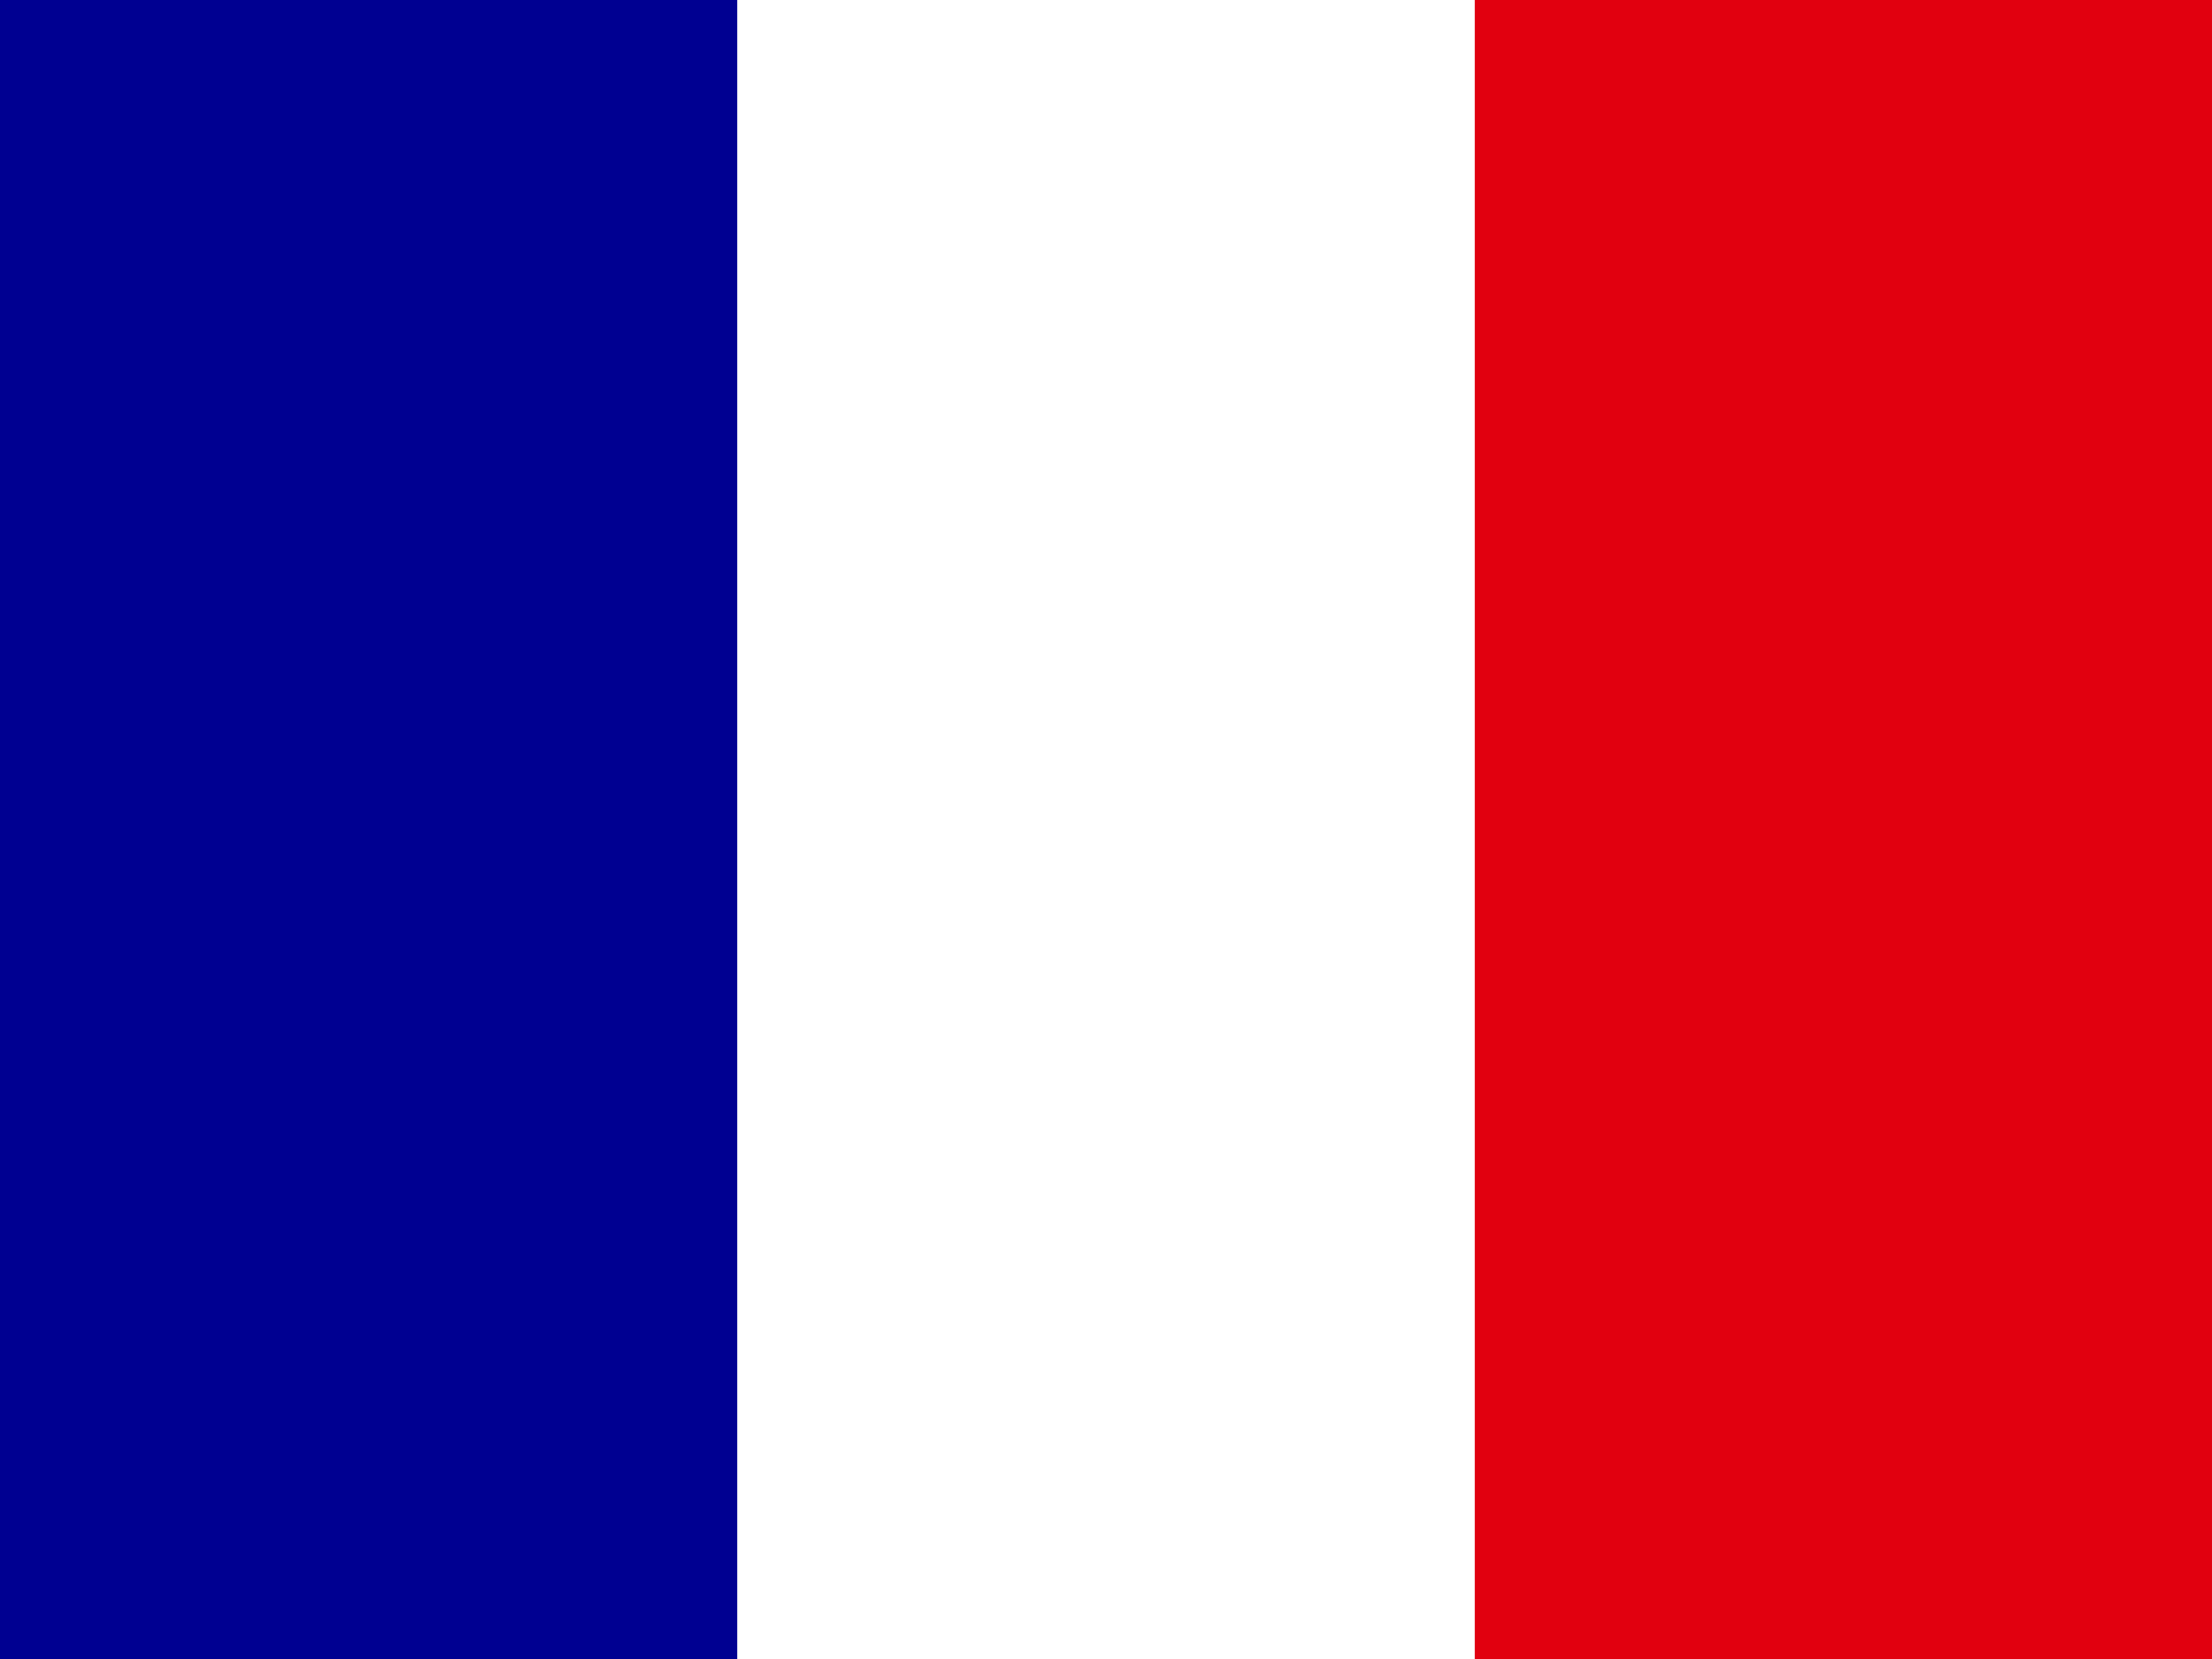
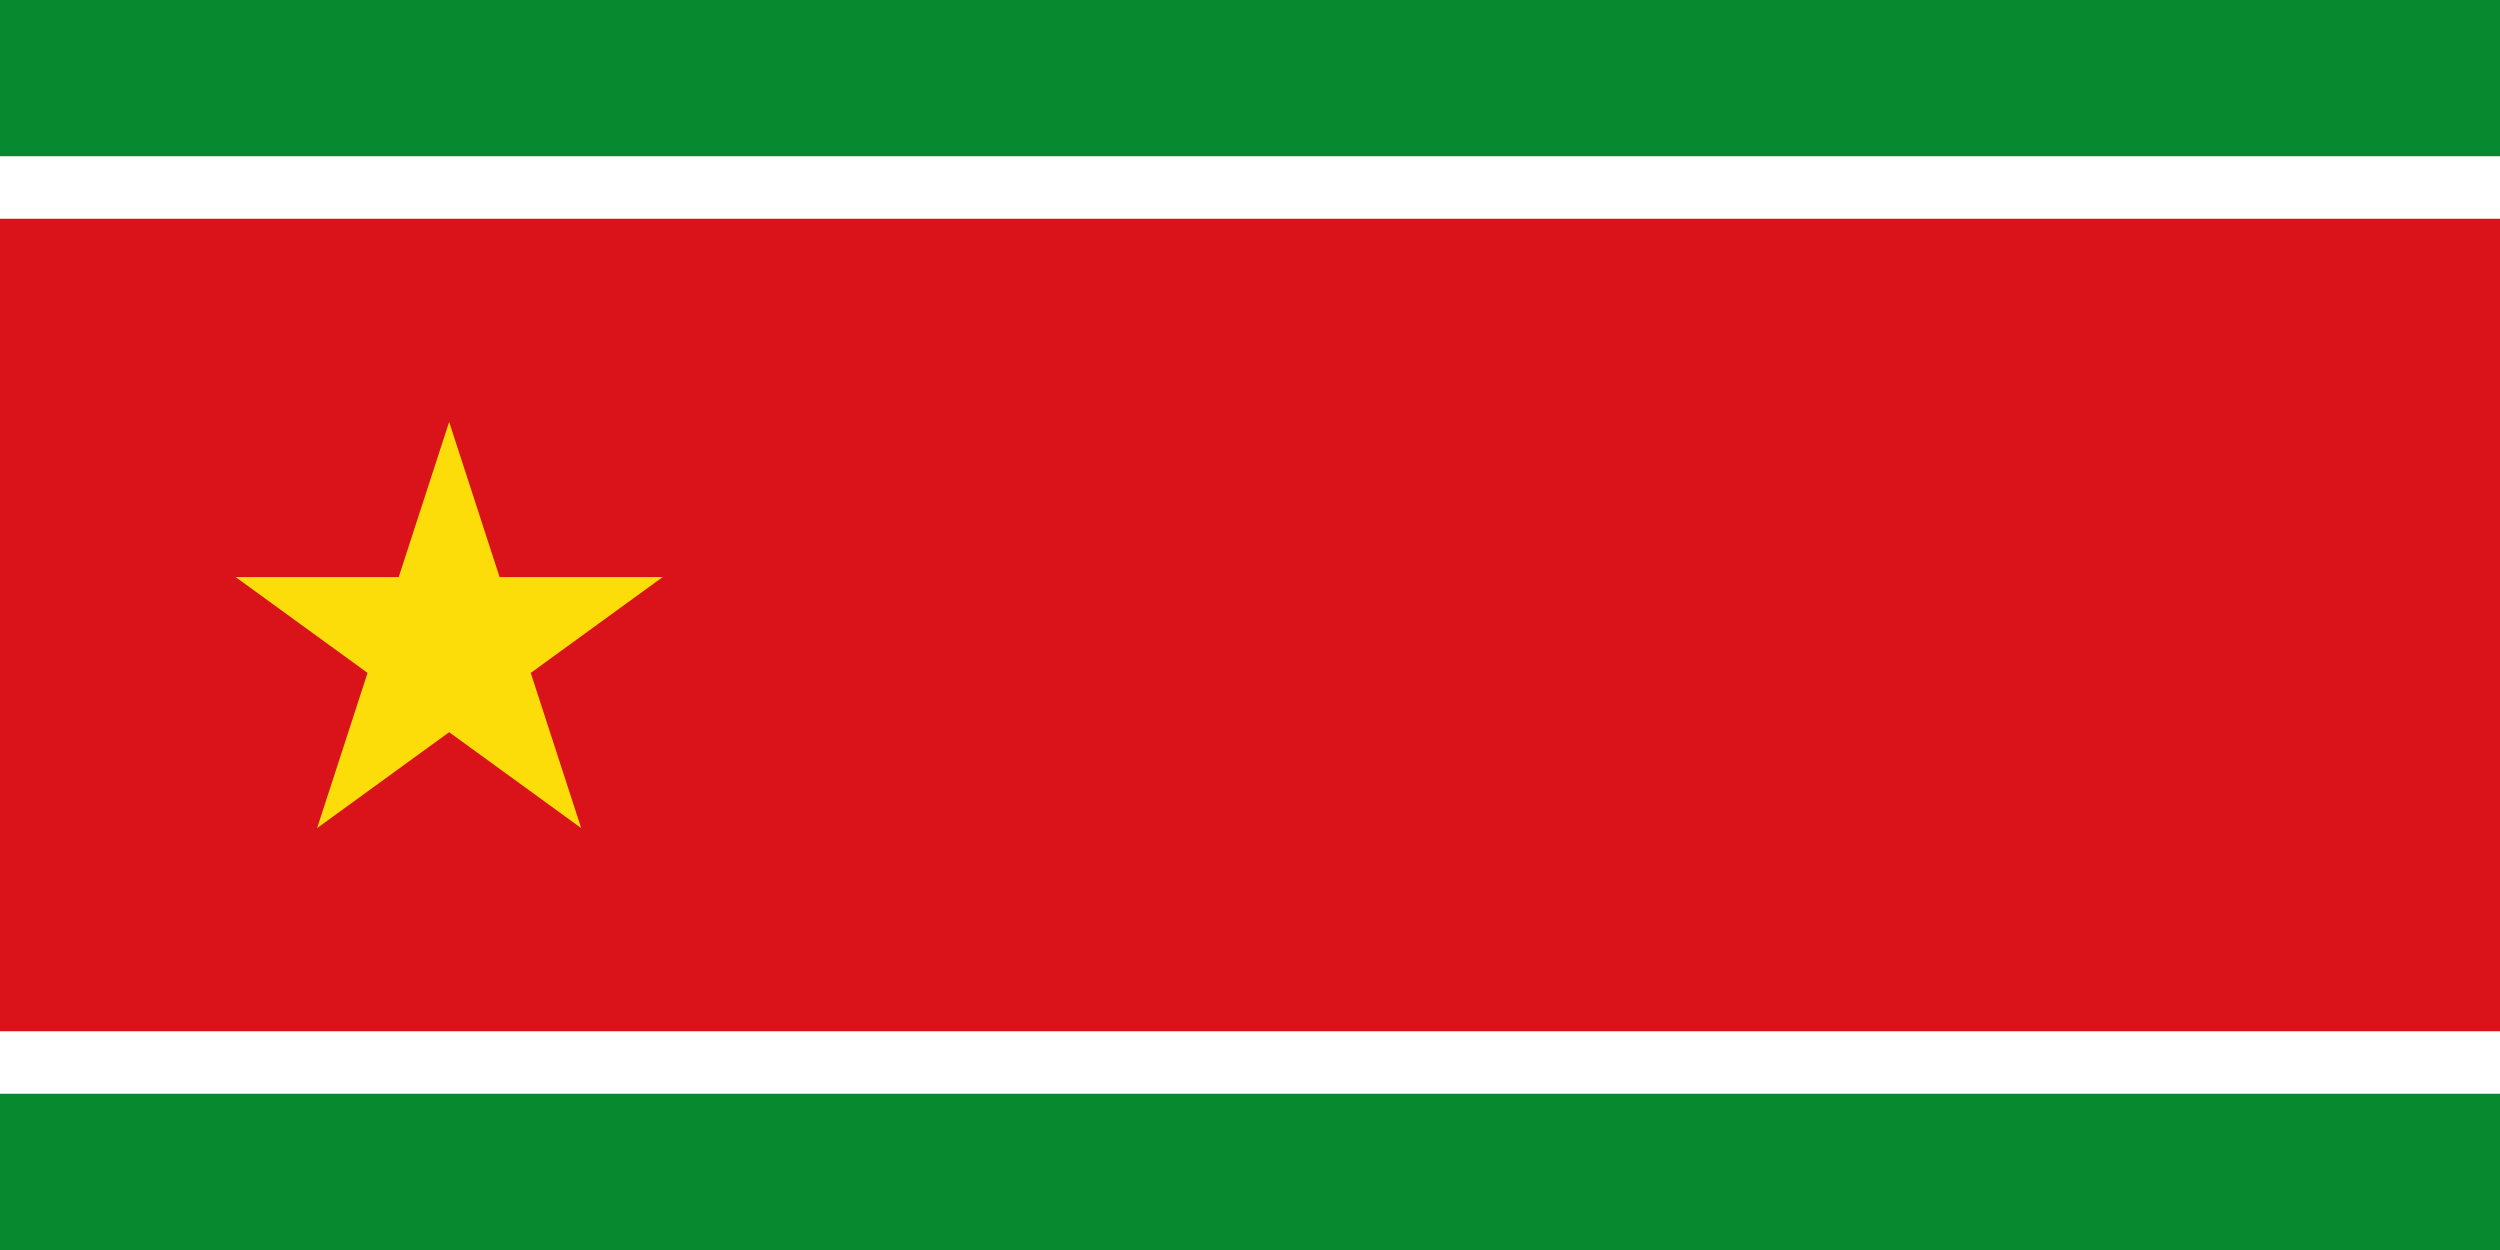
- <svg xmlns="http://www.w3.org/2000/svg" id="flag-icons-gp" viewBox="0 0 640 480">
-   <path fill="#fff" d="M0 0h640v480H0z" />
-   <path fill="#000091" d="M0 0h213.3v480H0z" />
-   <path fill="#e1000f" d="M426.7 0H640v480H426.7z" />
+ <svg xmlns="http://www.w3.org/2000/svg" version="1.1" viewBox="0 0 80 40" width="800" height="400">
+   <rect width="80" height="40" fill="#078930" />
+   <rect width="80" height="30" y="5" fill="white" />
+   <rect width="80" height="26" y="7" fill="#da121a" />
+   <path fill="#fcdd09" transform="translate(14.37245,20.68623) scale(7.186225)" d="M0,-1 L0.588,0.809 L-0.951,-0.309 L0.951,-0.309 L-0.588,0.809z" />
</svg>
